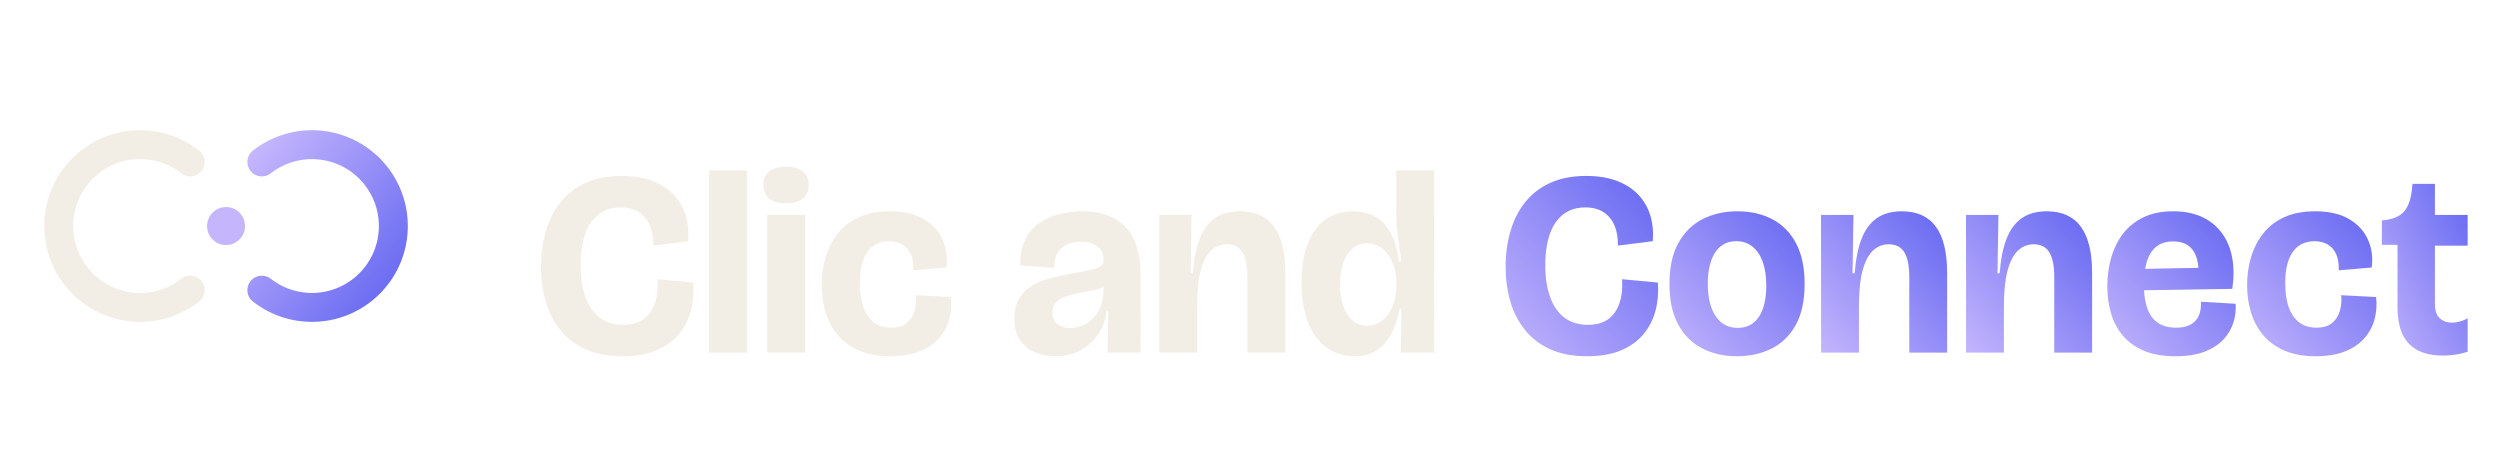
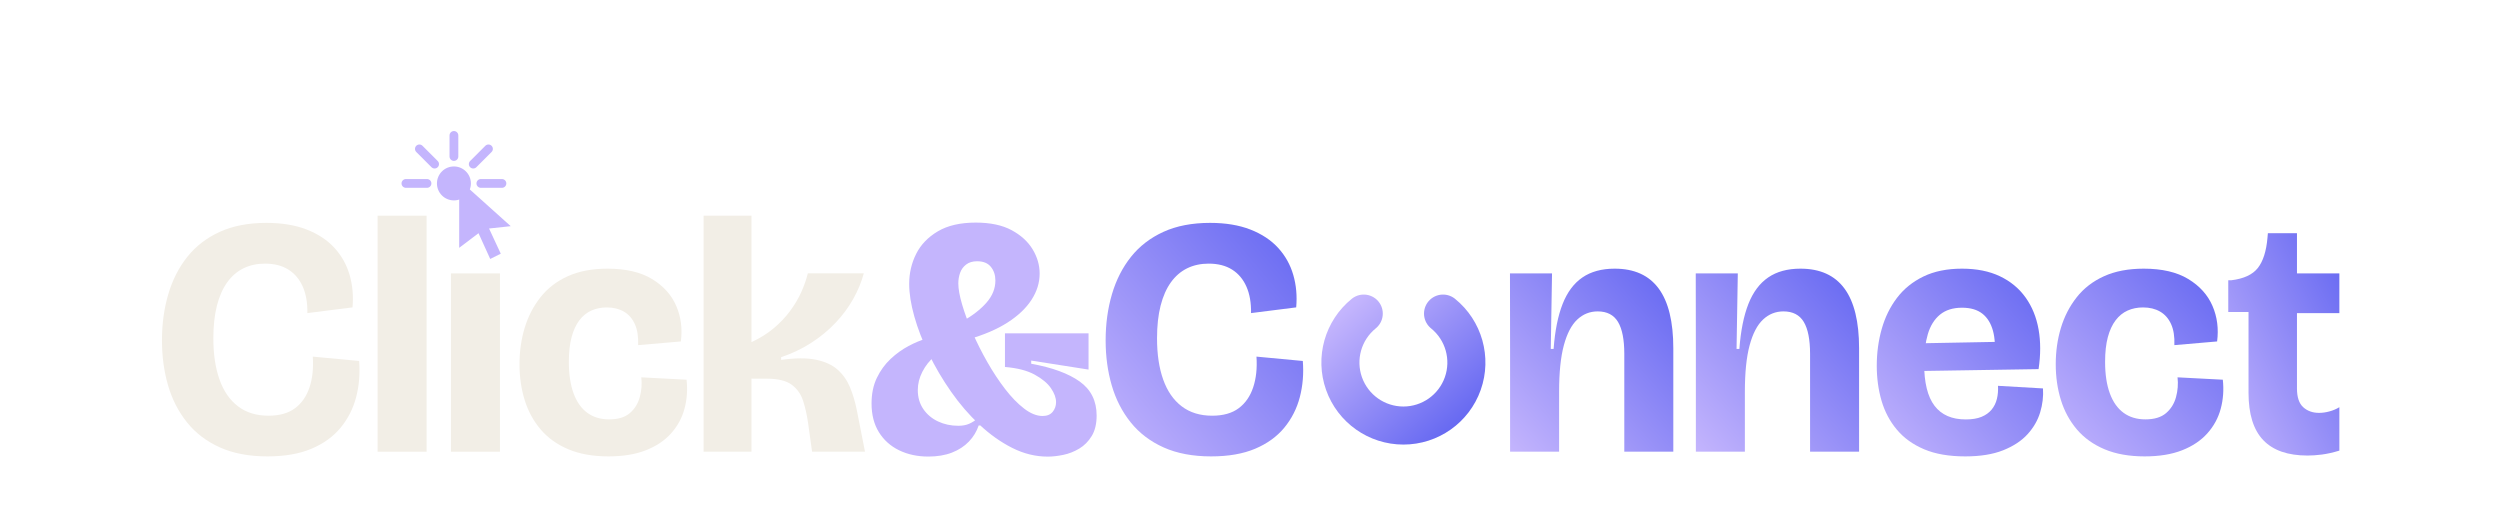
- <svg xmlns="http://www.w3.org/2000/svg" viewBox="0 0 553 100" width="553" height="100" role="img" aria-label="Clic and Connect">
+ <svg xmlns="http://www.w3.org/2000/svg" viewBox="0 -8.0 427 88.0" width="427" height="88" role="img" aria-label="Click&amp;Connect">
  <defs>
    <linearGradient id="g" x1="0" y1="0" x2="1" y2="1">
      <stop offset="0" stop-color="#C4B5FD" />
      <stop offset="1" stop-color="#6366F1" />
    </linearGradient>
  </defs>
-   <g transform="translate(0 0)">
-     <g fill="none" stroke-width="6.4" stroke-linecap="round">
-       <path d="M 42.08 35.82 A 18 18 0 1 0 42.08 64.18" stroke="#F2EEE6" />
-       <path d="M 57.92 35.82 A 18 18 0 1 1 57.92 64.18" stroke="url(#g)" />
-     </g>
-     <circle cx="50" cy="50" r="4.2" fill="#C4B5FD" />
+   <path transform="translate(26.00 69.15) scale(0.058 -0.058)" d="M339.33 -13.83Q258.33 -13.83 199.42 12.58Q140.5 39 102.5 86.33Q64.5 133.67 46.58 195.42Q28.67 257.17 28.67 327.67Q28.67 400.5 47.25 463.67Q65.83 526.83 103.42 573.92Q141 621 198.92 647.42Q256.83 673.83 336.17 673.83Q404.67 673.83 455 654.17Q505.33 634.5 536.75 600.08Q568.17 565.67 581.25 520.5Q594.33 475.33 589.83 425L456.83 408.17Q457.67 453.5 443.33 486Q429 518.5 401.17 536.17Q373.33 553.83 332 553.83Q296.83 553.83 268.75 540.08Q240.67 526.33 220.83 498.75Q201 471.17 190.5 430Q180 388.83 180 334Q180 263.5 198.16 212.42Q216.33 161.33 252.58 133.67Q288.83 106 342.33 106Q391 106 420.5 128Q450 150 463.17 189.5Q476.33 229 472.83 280L609.33 267.17Q613.67 211.17 600.5 160.67Q587.33 110.17 554.75 70.67Q522.17 31.17 468.83 8.67Q415.5 -13.83 339.33 -13.83Z" fill="#F2EEE6" />
+   <path transform="translate(62.25 69.15) scale(0.058 -0.058)" d="M38.67 0V695H183V0Z" fill="#F2EEE6" />
+   <path transform="translate(74.78 69.15) scale(0.058 -0.058)" d="M38.67 0V525H183V0Z" fill="#F2EEE6" />
+   <path transform="translate(87.31 69.15) scale(0.058 -0.058)" d="M286.33 -13.83Q218 -13.83 168.25 7.17Q118.5 28.17 86.67 65.67Q54.83 103.17 39.67 152.25Q24.5 201.33 24.5 257.5Q24.5 314.17 39.67 364.5Q54.83 414.83 86.08 454.58Q117.33 494.33 166.5 516.67Q215.67 539 283.67 539Q364.5 539 414.75 508.5Q465 478 486 429.5Q507 381 499.67 324.67L373.83 313.83Q375.33 351.17 364.17 375.75Q353 400.33 331.83 412.58Q310.67 424.83 281.5 424.83Q256.67 424.83 236.17 415.67Q215.67 406.5 200.83 387Q186 367.5 177.92 337.42Q169.83 307.33 169.83 264.5Q169.83 209.5 183.83 171.58Q197.83 133.67 224.33 114.42Q250.83 95.17 288.5 95.17Q327.83 95.17 349.33 113.58Q370.83 132 378.67 160.75Q386.5 189.5 383.17 219L516.5 212Q521.33 167.5 510.42 126.75Q499.5 86 471.08 54.17Q442.67 22.33 396.75 4.25Q350.83 -13.83 286.33 -13.83Z" fill="#F2EEE6" />
+   <path transform="translate(117.93 69.15) scale(0.058 -0.058)" d="M38.67 0V695H179.66V322.67Q216.33 339.5 244.5 363Q272.67 386.5 293.17 414.08Q313.67 441.67 326.42 470.17Q339.17 498.67 345.67 525.33H510.5Q500.16 486.83 479.25 449.67Q458.33 412.5 427.33 379.67Q396.33 346.83 355.91 320.75Q315.5 294.67 267 278.33V270.33Q329.5 279.17 369.66 270.83Q409.83 262.5 433.41 241.5Q457 220.5 469.83 189.67Q482.66 158.83 490 121.83L514 0H358.17L346.17 86Q341 121.33 331.5 150.42Q322 179.5 298.17 197.17Q274.33 214.83 226 215L179.66 215.17V0Z" fill="#F2EEE6" />
+   <path transform="translate(148.03 69.15) scale(0.058 -0.058)" d="M533.33 -14.5Q479.5 -14.5 428.58 11.17Q377.67 36.83 331.92 79.83Q286.17 122.83 248.5 176.67Q210.83 230.5 183 287.83Q155.17 345.17 140.17 398.58Q125.17 452 125.17 494.17Q125.17 541.5 145.58 582.33Q166 623.17 209.5 648.92Q253 674.67 321.17 674.67Q385.17 674.67 426.5 652.5Q467.83 630.33 488.58 596.08Q509.33 561.83 509.33 524.67Q509.33 484.17 485.33 447.17Q461.33 410.17 414.75 380.33Q368.17 350.5 299.5 331L281.17 383.33Q327 409.33 353 439.17Q379 469 379 504Q379 528 365.67 544.42Q352.33 560.83 325.17 560.83Q305.33 560.83 292.75 551.08Q280.17 541.33 275 526.5Q269.83 511.67 269.83 495.67Q269.83 471.67 280.92 433.75Q292 395.83 311.17 351.75Q330.33 307.67 355.17 264.08Q380 220.5 407.58 184.67Q435.17 148.83 463.58 127Q492 105.17 517.83 105.17Q537.83 105.17 547.75 117.42Q557.67 129.67 557.67 145.83Q557.67 165.17 542.58 187.08Q527.5 209 494.58 227Q461.67 245 407.17 249.5V348.5H653.33V241.83L484.5 268.33V259Q577.67 242.17 627.42 206.58Q677.17 171 677.17 106.5Q677.17 70 662.75 46.25Q648.33 22.5 625.92 9.08Q603.5 -4.33 578.58 -9.42Q553.67 -14.5 533.33 -14.5ZM181.5 -14.33Q133.67 -14.33 95.67 4.08Q57.67 22.5 36 57.42Q14.33 92.33 14.33 142Q14.33 185 30 217.5Q45.67 250 70.42 273.17Q95.17 296.33 123.17 311.17Q151.17 326 176 333.33L200.33 281.33Q177.5 261.83 164 235.42Q150.5 209 150.5 181.5Q150.5 149.33 166.75 125.58Q183 101.83 210.16 89.08Q237.33 76.33 269.5 76.33Q288.67 76.33 302 82.33Q315.33 88.33 327 98.33L337.83 77.33H329.83Q320.83 50.5 300.92 29.75Q281 9 251.08 -2.67Q221.17 -14.33 181.5 -14.33Z" fill="#C4B5FD" />
+   <path transform="translate(187.18 69.15) scale(0.058 -0.058)" d="M339.33 -13.83Q258.33 -13.83 199.42 12.58Q140.5 39 102.5 86.33Q64.5 133.67 46.58 195.42Q28.67 257.17 28.67 327.67Q28.67 400.5 47.25 463.67Q65.83 526.83 103.42 573.92Q141 621 198.92 647.42Q256.83 673.83 336.17 673.83Q404.67 673.83 455 654.17Q505.33 634.5 536.75 600.08Q568.17 565.67 581.25 520.5Q594.33 475.33 589.83 425L456.83 408.17Q457.67 453.5 443.33 486Q429 518.5 401.17 536.17Q373.33 553.83 332 553.83Q296.83 553.83 268.75 540.08Q240.67 526.33 220.83 498.75Q201 471.17 190.5 430Q180 388.83 180 334Q180 263.5 198.16 212.42Q216.33 161.33 252.58 133.67Q288.83 106 342.33 106Q391 106 420.5 128Q450 150 463.17 189.5Q476.33 229 472.83 280L609.33 267.17Q613.67 211.17 600.5 160.67Q587.33 110.17 554.75 70.67Q522.17 31.17 468.83 8.67Q415.5 -13.83 339.33 -13.83Z" fill="url(#g)" />
+   <path transform="translate(255.68 69.15) scale(0.058 -0.058)" d="M38.67 0V285.5L38.33 525H162.17L158.5 302.67H166.83Q172.83 383 193.42 435.17Q214 487.33 251.75 513.17Q289.5 539 346.67 539Q433.17 539 476.25 480.5Q519.33 422 519.33 304.5V0H375V288Q375 351.33 356.42 382.25Q337.83 413.17 296.67 413.17Q262.17 413.17 236.58 389.25Q211 365.33 197 313.42Q183 261.5 183 176.33V0Z" fill="url(#g)" />
+   <path transform="translate(287.41 69.15) scale(0.058 -0.058)" d="M38.67 0V285.5L38.33 525H162.17L158.5 302.67H166.83Q172.83 383 193.42 435.17Q214 487.33 251.75 513.17Q289.5 539 346.67 539Q433.17 539 476.25 480.5Q519.33 422 519.33 304.5V0H375V288Q375 351.33 356.42 382.25Q337.83 413.17 296.67 413.17Q262.17 413.17 236.58 389.25Q211 365.33 197 313.42Q183 261.5 183 176.33V0Z" fill="url(#g)" />
+   <path transform="translate(319.13 69.15) scale(0.058 -0.058)" d="M285 -13.83Q213.5 -13.83 164.08 7.08Q114.67 28 83.67 64.92Q52.67 101.83 38.58 150Q24.5 198.17 24.5 252.83Q24.5 309.83 39.08 361.42Q53.67 413 84 452.92Q114.33 492.83 161.92 515.92Q209.5 539 275.5 539Q340.17 539 387.08 516.67Q434 494.33 462.75 454.08Q491.5 413.83 501 360.17Q510.5 306.5 501 243.17L114.33 237V318.5L391.33 323.67L370.67 276.5Q375.67 323.33 366.67 356.17Q357.67 389 335.42 406.5Q313.17 424 275.5 424Q235.5 424 210.67 403.58Q185.83 383.17 174.92 346.25Q164 309.33 164 259.67Q164 175.5 194.58 135.25Q225.17 95 286.5 95Q314.33 95 332.83 102.58Q351.33 110.17 362.58 123.75Q373.83 137.33 378.25 155.33Q382.67 173.33 381.5 194L514 186.33Q516.33 151 505.67 115.75Q495 80.5 468.42 51.33Q441.83 22.17 396.67 4.17Q351.5 -13.83 285 -13.83Z" fill="url(#g)" />
+   <path transform="translate(349.70 69.15) scale(0.058 -0.058)" d="M286.33 -13.83Q218 -13.83 168.25 7.17Q118.5 28.17 86.67 65.67Q54.83 103.17 39.67 152.25Q24.5 201.33 24.5 257.5Q24.5 314.17 39.67 364.5Q54.83 414.83 86.08 454.58Q117.33 494.33 166.5 516.67Q215.67 539 283.67 539Q364.5 539 414.75 508.5Q465 478 486 429.5Q507 381 499.67 324.67L373.83 313.83Q375.33 351.17 364.17 375.75Q353 400.33 331.83 412.58Q310.67 424.83 281.5 424.83Q256.67 424.83 236.17 415.67Q215.67 406.5 200.83 387Q186 367.5 177.92 337.42Q169.83 307.33 169.83 264.5Q169.83 209.5 183.83 171.58Q197.83 133.67 224.33 114.42Q250.83 95.17 288.5 95.17Q327.83 95.17 349.33 113.58Q370.83 132 378.67 160.75Q386.5 189.5 383.17 219L516.5 212Q521.33 167.5 510.42 126.75Q499.5 86 471.08 54.17Q442.67 22.33 396.75 4.25Q350.83 -13.83 286.33 -13.83Z" fill="url(#g)" />
+   <path transform="translate(380.21 69.15) scale(0.058 -0.058)" d="M240 -11.33Q152.83 -11.33 109.5 34.08Q66.17 79.5 66.17 173.5V411.33H6.5V504.83H15.33Q70.33 511.5 93.58 541Q116.83 570.5 122 630L123.17 643.5H208.83V525H333.67V408H208.83V186Q208.83 147.67 227.25 131Q245.66 114.33 273.83 114.33Q288.67 114.33 304.58 118.67Q320.5 123 333.67 131V3.17Q305 -5.5 281.92 -8.42Q258.83 -11.33 240 -11.33Z" fill="url(#g)" />
+   <g fill="none" stroke="url(#g)" stroke-width="6.50" stroke-linecap="round">
+     <path d="M 232.93 45.56 A 10.76 10.76 0 1 0 246.47 45.56" />
+     <path d="M 239.70 55.50 L 239.70 41.50" />
  </g>
-   <path transform="translate(118.00 78.00) scale(0.058 -0.058)" d="M339.333 -13.833Q258.333 -13.833 199.417 12.583Q140.5 39 102.5 86.333Q64.5 133.666 46.584 195.416Q28.667 257.166 28.667 327.667Q28.667 400.5 47.25 463.667Q65.834 526.834 103.417 573.917Q141 621 198.917 647.417Q256.834 673.833 336.166 673.833Q404.666 673.833 454.999 654.167Q505.332 634.5 536.749 600.084Q568.166 565.667 581.249 520.501Q594.333 475.334 589.833 425.001L456.835 408.167Q457.668 453.501 443.334 486.001Q429.001 518.501 401.167 536.168Q373.333 553.835 332 553.835Q296.833 553.835 268.749 540.085Q240.666 526.335 220.832 498.751Q200.998 471.168 190.498 430.001Q179.998 388.834 179.998 334Q179.998 263.499 198.165 212.416Q216.332 161.332 252.582 133.665Q288.833 105.998 342.333 105.998Q391 105.998 420.5 127.999Q450.001 149.999 463.168 189.499Q476.335 228.999 472.835 280L609.333 267.167Q613.666 211.166 600.499 160.666Q587.333 110.166 554.749 70.667Q522.166 31.167 468.833 8.667Q415.499 -13.833 339.333 -13.833Z" fill="#F2EEE6" />
-   <path transform="translate(154.60 78.00) scale(0.058 -0.058)" d="M38.667 0V694.999H182.998V0Z" fill="#F2EEE6" />
-   <path transform="translate(167.47 78.00) scale(0.058 -0.058)" d="M38.667 0V525H182.998V0ZM109.999 569.667Q68.166 569.667 46.083 587.5Q24 605.333 24 638.871Q24 673.315 46.171 690.99Q68.341 708.665 109.968 708.665Q152.499 708.665 174.582 690.582Q196.665 672.499 196.665 638.666Q196.665 605.982 174.547 587.825Q152.429 569.667 109.999 569.667Z" fill="#F2EEE6" />
-   <path transform="translate(180.35 78.00) scale(0.058 -0.058)" d="M286.333 -13.833Q218 -13.833 168.25 7.167Q118.5 28.167 86.667 65.667Q54.834 103.166 39.667 152.25Q24.5 201.333 24.5 257.5Q24.5 314.167 39.667 364.5Q54.834 414.833 86.084 454.583Q117.334 494.333 166.5 516.666Q215.667 539 283.666 539Q364.499 539 414.749 508.5Q464.999 478 485.999 429.5Q506.999 381 499.666 324.667L373.834 313.834Q375.334 351.167 364.167 375.751Q353 400.334 331.834 412.584Q310.667 424.834 281.5 424.834Q256.666 424.834 236.166 415.668Q215.666 406.501 200.832 387.001Q185.999 367.501 177.915 337.417Q169.831 307.334 169.831 264.5Q169.831 209.499 183.832 171.582Q197.832 133.665 224.332 114.415Q250.833 95.165 288.5 95.165Q327.833 95.165 349.334 113.582Q370.834 131.999 378.667 160.749Q386.501 189.499 383.168 218.999L516.499 211.999Q521.332 167.499 510.416 126.749Q499.499 86 471.082 54.166Q442.666 22.333 396.749 4.25Q350.833 -13.833 286.333 -13.833Z" fill="#F2EEE6" />
-   <path transform="translate(223.27 78.00) scale(0.058 -0.058)" d="M175.5 -13.833Q135.333 -13.833 99.75 0.333Q64.167 14.5 41.75 45.917Q19.334 77.333 19.334 129.5Q19.334 177.5 37.834 207.583Q56.333 237.666 87.917 256.083Q119.5 274.5 157.833 284.166Q196.167 293.833 235 300.833Q288.167 310.666 314.501 316.583Q340.834 322.5 350.084 330.75Q359.334 339 359.334 353.667Q359.334 387.667 335.084 405.501Q310.833 423.334 272.499 423.334Q248.666 423.334 224.999 414.501Q201.332 405.668 185.915 383.917Q170.498 362.167 170.498 323L41.333 333.501Q40.834 393.667 61.584 433.583Q82.334 473.5 117.417 496.416Q152.5 519.333 194.166 529.166Q235.833 539 277.166 539Q351.165 539 400.749 511.333Q450.332 483.667 475.248 430.75Q500.165 377.834 500.165 301.168V206.168Q500.332 172.001 500.415 137.334Q500.498 102.667 500.582 68.417Q500.665 34.167 500.665 0H374.333Q375.167 38.334 375.834 76.917Q376.5 115.501 377.167 158.168H370.667Q365.834 110.834 339.917 71.75Q314 32.667 272.084 9.417Q230.167 -13.833 175.5 -13.833ZM231.999 93.499Q252.499 93.499 274.583 101.582Q296.667 109.666 315.833 127.166Q335 144.666 347 173.417Q359 202.167 359.334 242.667L359.501 266.334L386.334 270.667Q377.5 257 357.417 248.917Q337.333 240.834 312.083 236.25Q286.833 231.667 261.083 226.917Q235.332 222.167 213.332 213.834Q191.332 205.5 177.665 191.333Q163.998 177.166 163.998 152.333Q163.998 124.166 183.248 108.832Q202.498 93.499 231.999 93.499Z" fill="#F2EEE6" />
-   <path transform="translate(254.18 78.00) scale(0.058 -0.058)" d="M38.667 0V285.498L38.334 525H162.165L158.498 302.665H166.832Q172.832 382.999 193.415 435.166Q213.998 487.333 251.749 513.166Q289.499 539 346.665 539Q433.165 539 476.249 480.499Q519.332 421.999 519.332 304.499V0H375.001V287.999Q375.001 351.334 356.417 382.251Q337.834 413.168 296.666 413.168Q262.166 413.168 236.582 389.251Q210.998 365.334 196.998 313.417Q182.998 261.499 182.998 176.332V0Z" fill="#F2EEE6" />
-   <path transform="translate(286.49 78.00) scale(0.058 -0.058)" d="M226.5 -13.833Q170 -13.833 124.25 16.5Q78.5 46.833 51.584 109.166Q24.667 171.5 24.667 267.333Q24.667 357.833 49.084 418.25Q73.5 478.666 117.917 508.833Q162.334 539 221.334 539Q269.001 539 305.001 518.916Q341.001 498.833 364.001 456.499Q387.001 414.166 396.001 347.499H405.168Q399.834 384.833 395.001 418.916Q390.168 453 387.751 483.833Q385.334 514.666 385.334 541.333V694.999H529.999L529.499 196.335L530.165 0H403L405.501 166.334H398.167Q386.667 106.667 363.751 66.5Q340.834 26.333 306.834 6.25Q272.834 -13.833 226.5 -13.833ZM274.166 102.665Q298.333 102.665 318.917 113.832Q339.501 124.999 354.417 145.916Q369.334 166.833 377.834 195.083Q386.334 223.333 386.334 257.333V264.5Q386.334 291.166 380.667 314.749Q375.001 338.333 364.918 357.083Q354.834 375.833 340.917 389.334Q327.001 402.834 310 410.084Q293 417.335 274.166 417.335Q240.832 417.335 217.499 395.835Q194.165 374.334 182.498 338.418Q170.831 302.501 170.831 258.167Q170.831 214.666 182.915 179.166Q194.998 143.665 218.082 123.165Q241.166 102.665 274.166 102.665Z" fill="#F2EEE6" />
-   <path transform="translate(331.38 78.00) scale(0.058 -0.058)" d="M339.333 -13.833Q258.333 -13.833 199.417 12.583Q140.5 39 102.5 86.333Q64.5 133.666 46.584 195.416Q28.667 257.166 28.667 327.667Q28.667 400.5 47.25 463.667Q65.834 526.834 103.417 573.917Q141 621 198.917 647.417Q256.834 673.833 336.166 673.833Q404.666 673.833 454.999 654.167Q505.332 634.5 536.749 600.084Q568.166 565.667 581.249 520.501Q594.333 475.334 589.833 425.001L456.835 408.167Q457.668 453.501 443.334 486.001Q429.001 518.501 401.167 536.168Q373.333 553.835 332 553.835Q296.833 553.835 268.749 540.085Q240.666 526.335 220.832 498.751Q200.998 471.168 190.498 430.001Q179.998 388.834 179.998 334Q179.998 263.499 198.165 212.416Q216.332 161.332 252.582 133.665Q288.833 105.998 342.333 105.998Q391 105.998 420.5 127.999Q450.001 149.999 463.168 189.499Q476.335 228.999 472.835 280L609.333 267.167Q613.666 211.166 600.499 160.666Q587.333 110.166 554.749 70.667Q522.166 31.167 468.833 8.667Q415.499 -13.833 339.333 -13.833Z" fill="url(#g)" />
-   <path transform="translate(367.86 78.00) scale(0.058 -0.058)" d="M281.667 -13.833Q207 -13.833 148.667 16.583Q90.334 47 57.417 108.25Q24.5 169.5 24.5 261.833Q24.5 357.166 58.584 418.333Q92.667 479.5 151.167 509.25Q209.667 539 283.166 539Q359.333 539 417.166 508.416Q474.999 477.833 507.499 416.5Q539.999 355.166 539.999 262Q539.999 166.5 506.083 105.417Q472.166 44.333 413.666 15.25Q355.166 -13.833 281.667 -13.833ZM284.833 94.332Q319.834 94.332 344.001 112.999Q368.168 131.666 381.001 167.749Q393.835 203.833 393.835 254.167Q393.835 308.667 380.085 346.417Q366.334 384.167 340.751 404.584Q315.167 425.001 279.167 425.001Q244.999 425.001 220.749 406.001Q196.499 387.001 183.582 350.667Q170.665 314.333 170.665 263.5Q170.665 183.666 200.915 138.999Q231.166 94.332 284.833 94.332Z" fill="url(#g)" />
-   <path transform="translate(400.58 78.00) scale(0.058 -0.058)" d="M38.667 0V285.498L38.334 525H162.165L158.498 302.665H166.832Q172.832 382.999 193.415 435.166Q213.998 487.333 251.749 513.166Q289.499 539 346.665 539Q433.165 539 476.249 480.499Q519.332 421.999 519.332 304.499V0H375.001V287.999Q375.001 351.334 356.417 382.251Q337.834 413.168 296.666 413.168Q262.166 413.168 236.582 389.251Q210.998 365.334 196.998 313.417Q182.998 261.499 182.998 176.332V0Z" fill="url(#g)" />
-   <path transform="translate(432.65 78.00) scale(0.058 -0.058)" d="M38.667 0V285.498L38.334 525H162.165L158.498 302.665H166.832Q172.832 382.999 193.415 435.166Q213.998 487.333 251.749 513.166Q289.499 539 346.665 539Q433.165 539 476.249 480.499Q519.332 421.999 519.332 304.499V0H375.001V287.999Q375.001 351.334 356.417 382.251Q337.834 413.168 296.666 413.168Q262.166 413.168 236.582 389.251Q210.998 365.334 196.998 313.417Q182.998 261.499 182.998 176.332V0Z" fill="url(#g)" />
-   <path transform="translate(464.72 78.00) scale(0.058 -0.058)" d="M285 -13.833Q213.5 -13.833 164.084 7.083Q114.667 28 83.667 64.916Q52.667 101.833 38.584 150Q24.5 198.166 24.5 252.833Q24.5 309.833 39.084 361.417Q53.667 413 84 452.916Q114.334 492.833 161.917 515.916Q209.5 539 275.5 539Q340.166 539 387.083 516.666Q433.999 494.333 462.749 454.083Q491.499 413.834 500.999 360.167Q510.499 306.501 500.999 243.167L114.332 237.001V318.5L391.334 323.667L370.668 276.5Q375.668 323.334 366.668 356.167Q357.667 389.001 335.417 406.501Q313.167 424.001 275.5 424.001Q235.499 424.001 210.666 403.584Q185.832 383.167 174.915 346.25Q163.998 309.333 163.998 259.667Q163.998 175.499 194.582 135.249Q225.166 94.999 286.5 94.999Q314.334 94.999 332.834 102.582Q351.334 110.166 362.584 123.749Q373.835 137.333 378.251 155.333Q382.668 173.333 381.501 194L513.999 186.333Q516.333 151 505.666 115.75Q494.999 80.5 468.416 51.333Q441.832 22.166 396.666 4.167Q351.499 -13.833 285 -13.833Z" fill="url(#g)" />
-   <path transform="translate(495.64 78.00) scale(0.058 -0.058)" d="M286.333 -13.833Q218 -13.833 168.25 7.167Q118.5 28.167 86.667 65.667Q54.834 103.166 39.667 152.25Q24.5 201.333 24.5 257.5Q24.5 314.167 39.667 364.5Q54.834 414.833 86.084 454.583Q117.334 494.333 166.5 516.666Q215.667 539 283.666 539Q364.499 539 414.749 508.5Q464.999 478 485.999 429.5Q506.999 381 499.666 324.667L373.834 313.834Q375.334 351.167 364.167 375.751Q353 400.334 331.834 412.584Q310.667 424.834 281.5 424.834Q256.666 424.834 236.166 415.668Q215.666 406.501 200.832 387.001Q185.999 367.501 177.915 337.417Q169.831 307.334 169.831 264.5Q169.831 209.499 183.832 171.582Q197.832 133.665 224.332 114.415Q250.833 95.165 288.5 95.165Q327.833 95.165 349.334 113.582Q370.834 131.999 378.667 160.749Q386.501 189.499 383.168 218.999L516.499 211.999Q521.332 167.499 510.416 126.749Q499.499 86 471.082 54.166Q442.666 22.333 396.749 4.25Q350.833 -13.833 286.333 -13.833Z" fill="url(#g)" />
-   <path transform="translate(526.49 78.00) scale(0.058 -0.058)" d="M239.999 -11.333Q152.833 -11.333 109.5 34.083Q66.167 79.5 66.167 173.499V411.334H6.5V504.833H15.334Q70.333 511.5 93.583 540.999Q116.833 570.499 121.999 629.998L123.166 643.499H208.832V525H333.665V408.001H208.832V185.999Q208.832 147.665 227.248 130.998Q245.665 114.332 273.832 114.332Q288.665 114.332 304.582 118.665Q320.499 122.998 333.665 130.999V3.167Q304.999 -5.5 281.916 -8.417Q258.833 -11.333 239.999 -11.333Z" fill="url(#g)" />
+   <g stroke="#C4B5FD" stroke-width="1.50" stroke-linecap="round">
+     <line x1="77.53" y1="18.73" x2="77.53" y2="15.13" />
+     <line x1="80.83" y1="20.03" x2="83.43" y2="17.43" />
+     <line x1="82.13" y1="23.33" x2="85.73" y2="23.33" />
+     <line x1="74.23" y1="20.03" x2="71.63" y2="17.43" />
+     <line x1="72.93" y1="23.33" x2="69.33" y2="23.33" />
+   </g>
+   <circle cx="77.53" cy="23.33" r="2.90" fill="#C4B5FD" />
+   <polygon points="78.43,22.73 78.43,34.33 81.73,31.83 83.73,36.23 85.53,35.33 83.53,31.03 87.23,30.63" fill="#C4B5FD" />
</svg>
